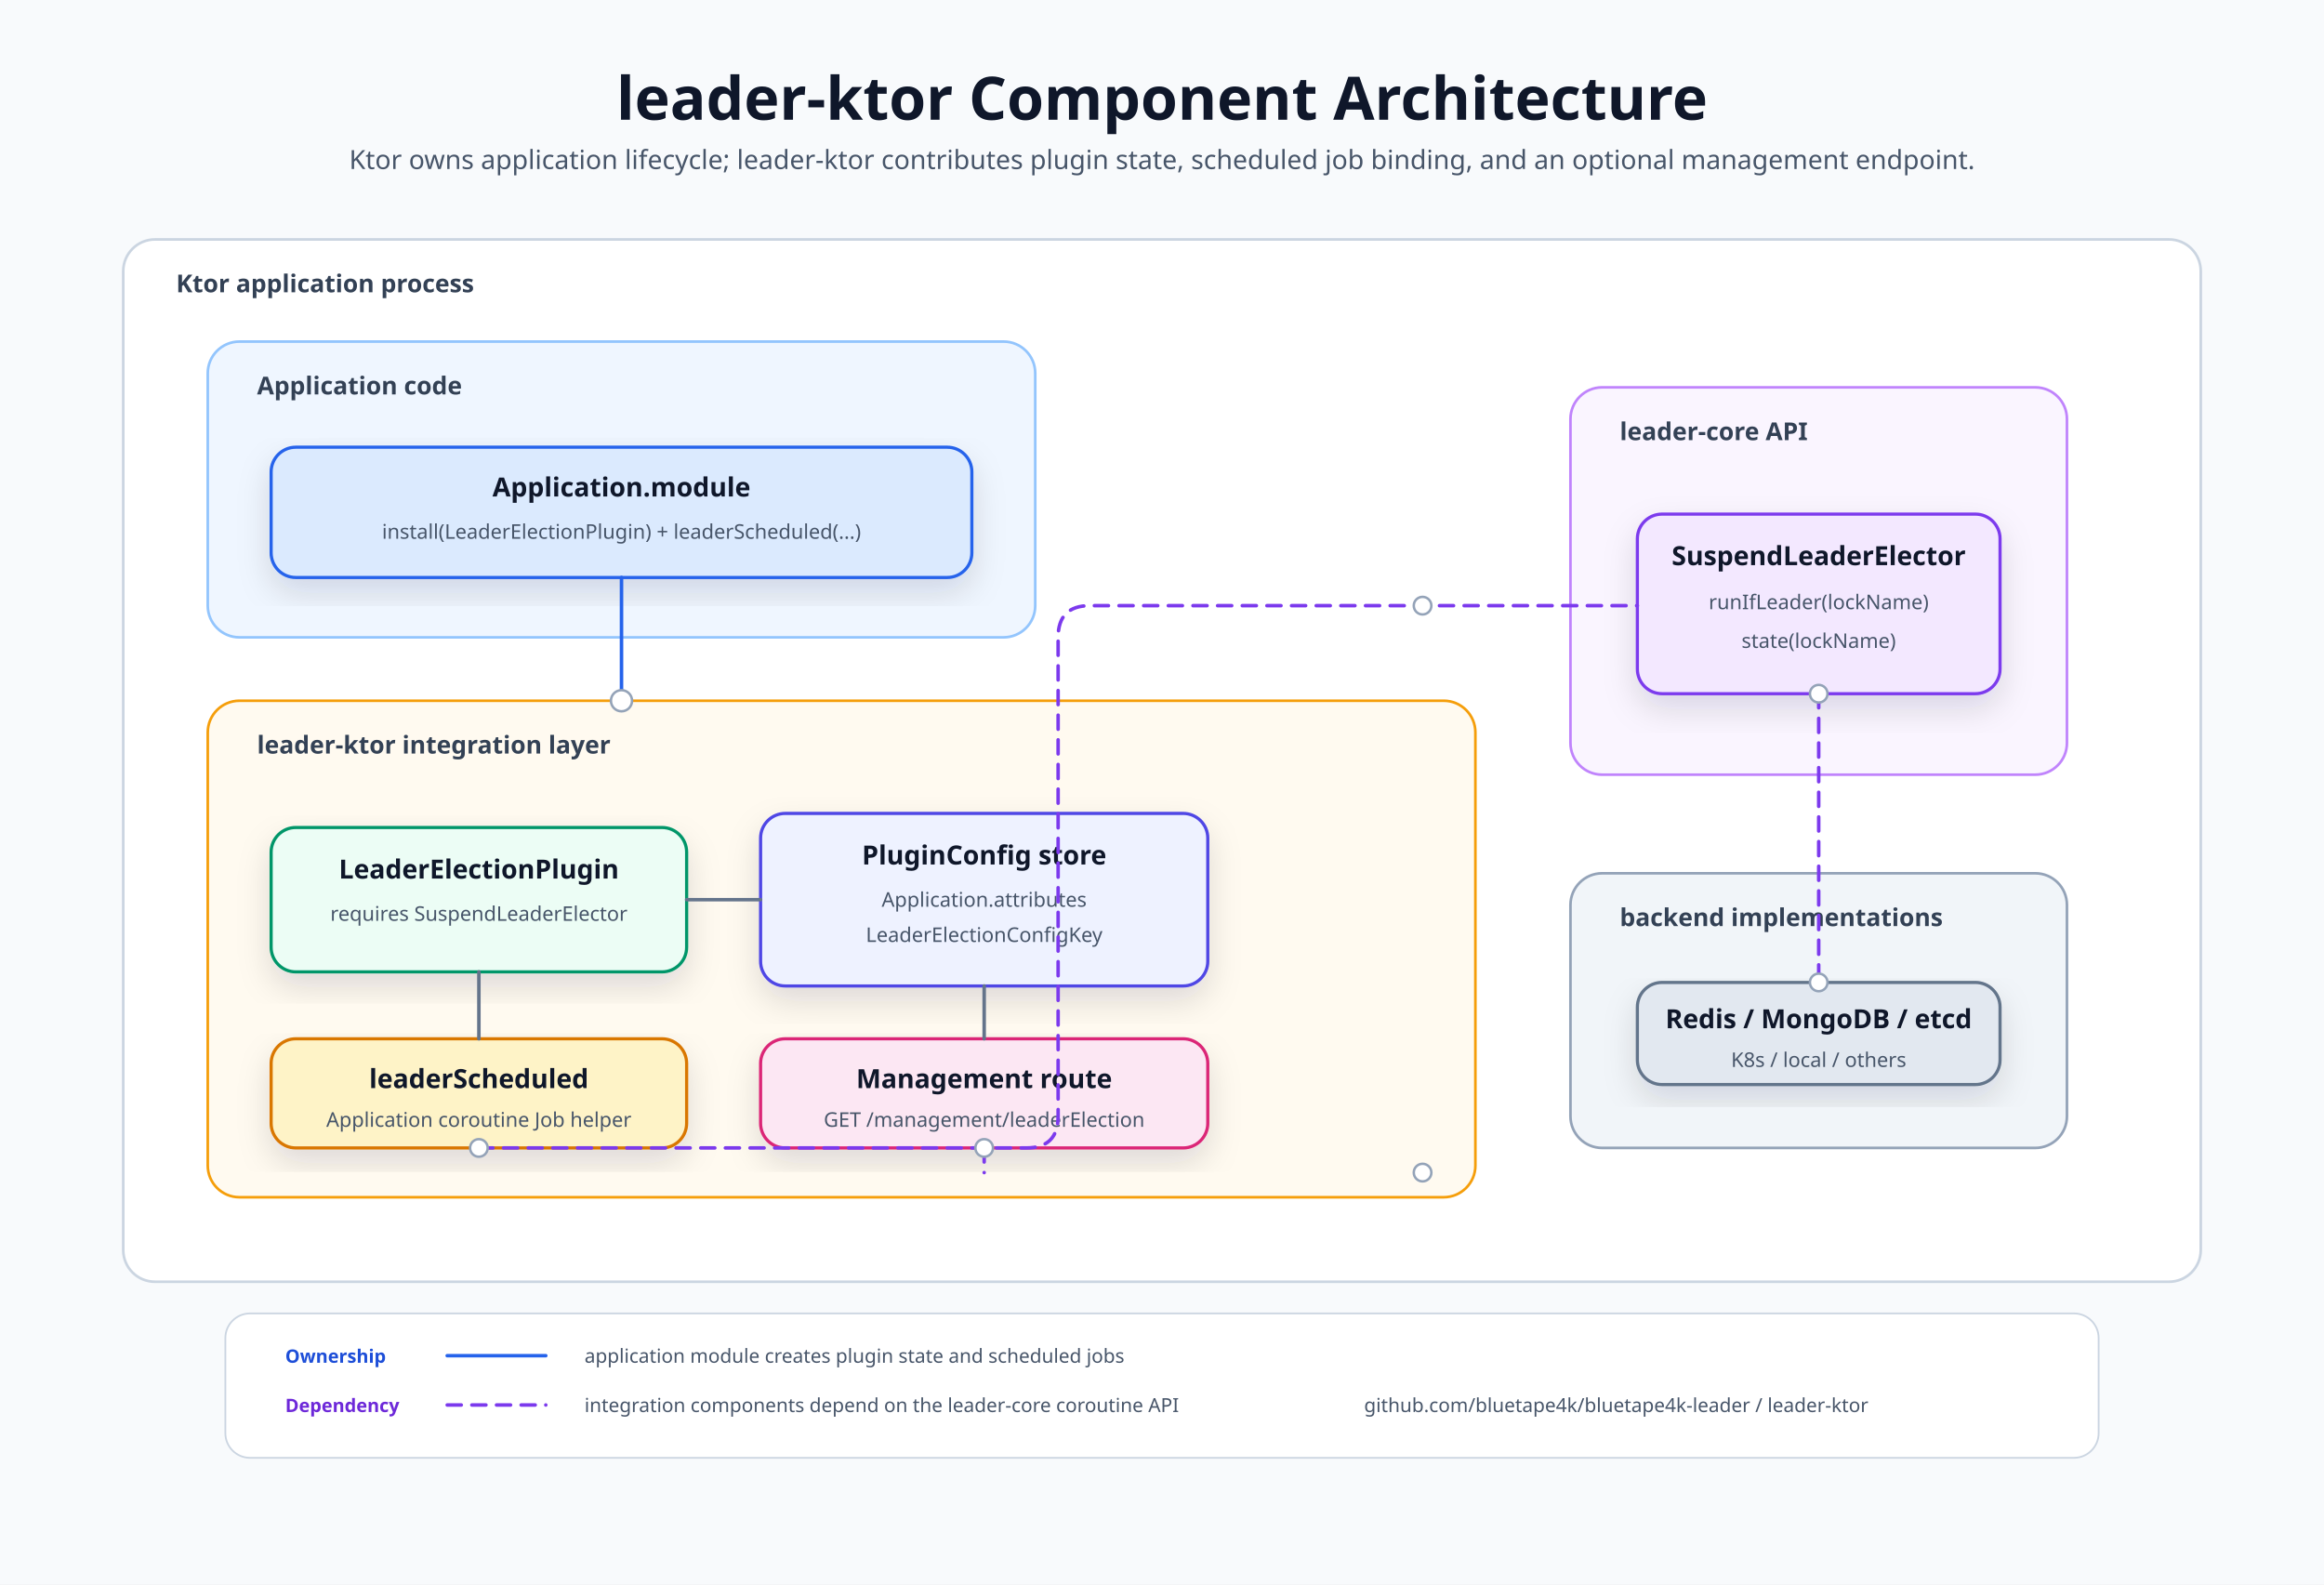
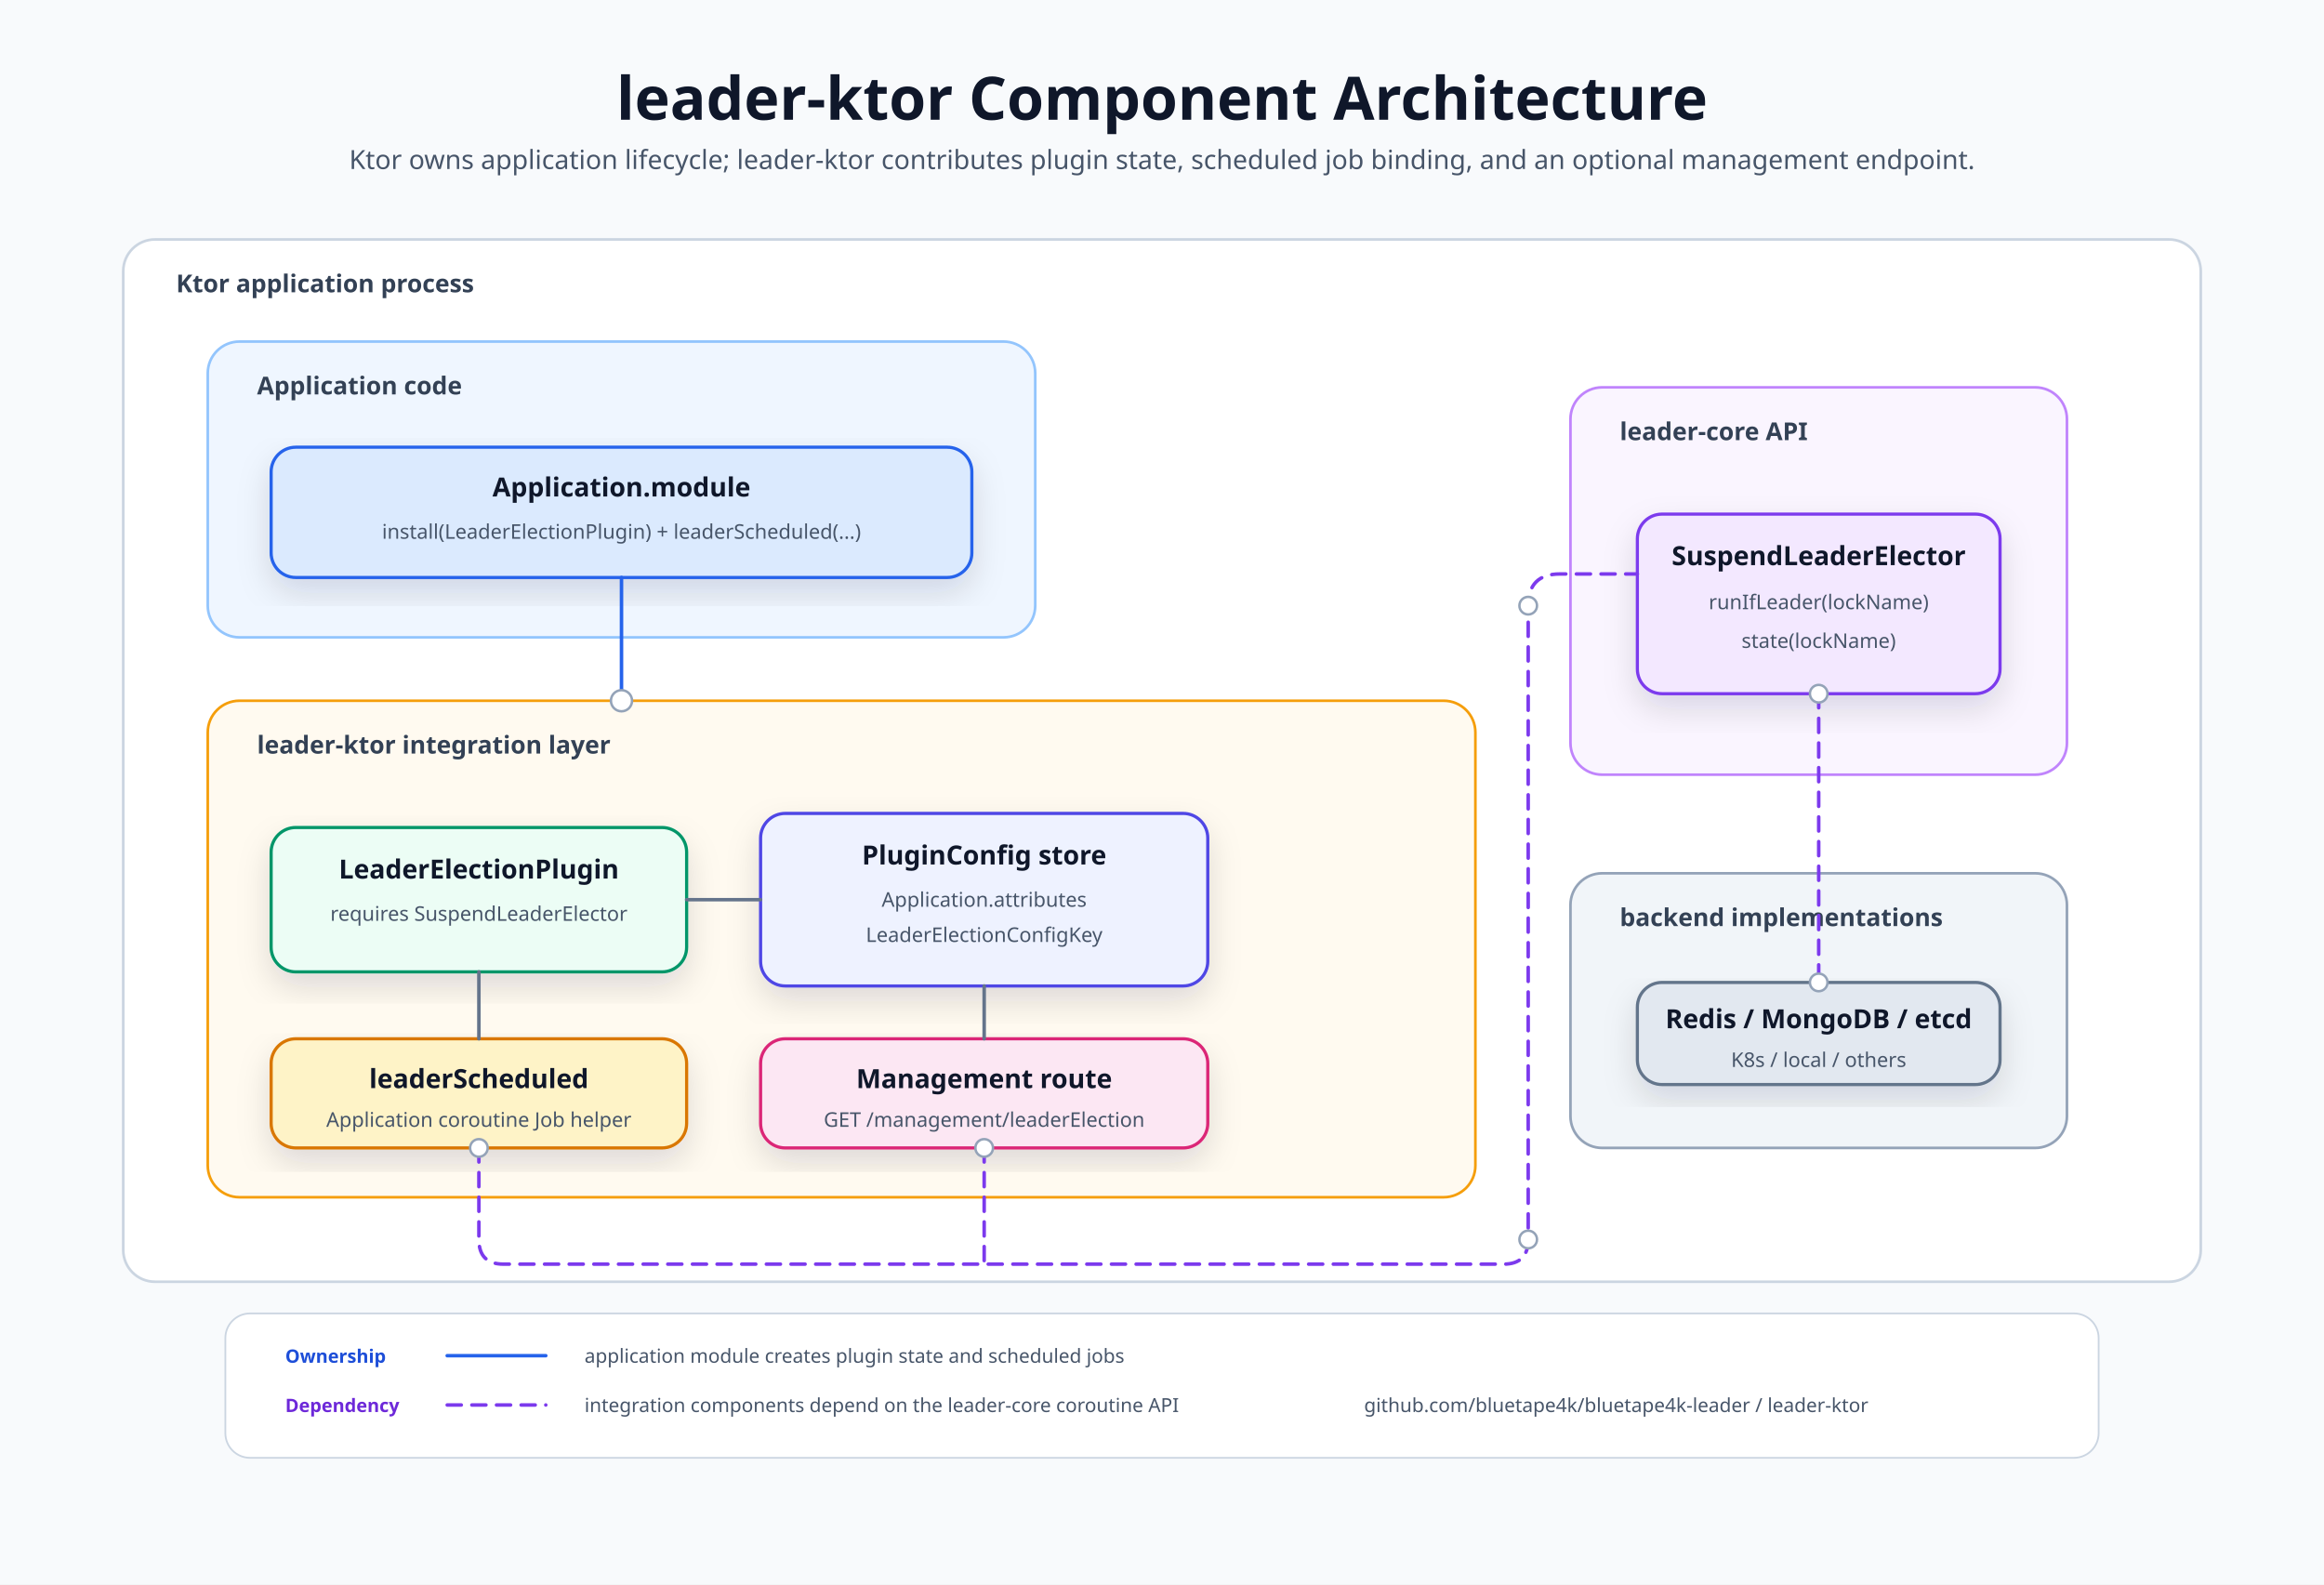
<svg xmlns="http://www.w3.org/2000/svg" width="1320" height="900" viewBox="0 0 1320 900" role="img" aria-labelledby="title desc">
  <defs>
    <filter id="shadow" x="-10%" y="-18%" width="120%" height="140%">
      <feDropShadow dx="0" dy="8" stdDeviation="9" flood-color="#0f172a" flood-opacity="0.13" />
    </filter>
    <style>
      .canvas { fill: #f8fafc; }
      .title { font-family: "Architects Daughter", "Comic Mono", "Comic Mono"; font-size: 34px; fill: #0f172a; font-weight: 700; }
      .subtitle { font-family: "Comic Mono", "Architects Daughter"; font-size: 15px; fill: #475569; }
      .zone-title { font-family: "Comic Mono", "Architects Daughter"; font-size: 14px; fill: #334155; font-weight: 700; }
      .card-title { font-family: "Comic Mono", "Architects Daughter"; font-size: 15px; fill: #0f172a; font-weight: 700; }
      .card-sub { font-family: "Comic Mono", "Architects Daughter"; font-size: 11.5px; fill: #475569; }
      .small { font-family: "Comic Mono", "Architects Daughter"; font-size: 11px; fill: #475569; }
      .footer { font-family: "Comic Mono", "Architects Daughter"; font-size: 11px; fill: #475569; }
      .tag { font-family: "Comic Mono", "Architects Daughter"; font-size: 10.5px; font-weight: 700; }
      .zone { fill: #ffffff; stroke: #cbd5e1; stroke-width: 1.5; rx: 18; }
      .app-zone { fill: #eff6ff; stroke: #93c5fd; stroke-width: 1.5; rx: 18; }
      .module-zone { fill: #fffaf0; stroke: #f59e0b; stroke-width: 1.5; rx: 18; }
      .core-zone { fill: #faf5ff; stroke: #c084fc; stroke-width: 1.5; rx: 18; }
      .backend-zone { fill: #f1f5f9; stroke: #94a3b8; stroke-width: 1.5; rx: 18; }
      .card { stroke-width: 1.8; rx: 14; filter: url(#shadow); }
      .app { fill: #dbeafe; stroke: #2563eb; }
      .plugin { fill: #ecfdf5; stroke: #059669; }
      .scheduler { fill: #fef3c7; stroke: #d97706; }
      .management { fill: #fce7f3; stroke: #db2777; }
      .store { fill: #eef2ff; stroke: #4f46e5; }
      .core { fill: #f3e8ff; stroke: #7c3aed; }
      .backend { fill: #e2e8f0; stroke: #64748b; }
      .solid-link { fill: none; stroke: #64748b; stroke-width: 2; stroke-linecap: round; }
      .dependency { fill: none; stroke: #7c3aed; stroke-width: 2; stroke-linecap: round; stroke-dasharray: 8 6; }
      .ownership { fill: none; stroke: #2563eb; stroke-width: 2; stroke-linecap: round; }
      .port { fill: #ffffff; stroke: #94a3b8; stroke-width: 1.4; }
    </style>
  </defs>
  <rect class="canvas" width="1320" height="900" />
  <text class="title" x="660" y="68" text-anchor="middle">leader-ktor Component Architecture</text>
  <text class="subtitle" x="660" y="96" text-anchor="middle">Ktor owns application lifecycle; leader-ktor contributes plugin state, scheduled job binding, and an optional management endpoint.</text>
  <rect class="zone" x="70" y="136" width="1180" height="592" />
  <text class="zone-title" x="100" y="166">Ktor application process</text>
  <rect class="app-zone" x="118" y="194" width="470" height="168" />
  <text class="zone-title" x="146" y="224">Application code</text>
  <rect class="card app" x="154" y="254" width="398" height="74" />
  <text class="card-title" x="353" y="282" text-anchor="middle">Application.module</text>
  <text class="card-sub" x="353" y="306" text-anchor="middle">install(LeaderElectionPlugin) + leaderScheduled(...)</text>
  <rect class="module-zone" x="118" y="398" width="720" height="282" />
  <text class="zone-title" x="146" y="428">leader-ktor integration layer</text>
  <rect class="card plugin" x="154" y="470" width="236" height="82" />
  <text class="card-title" x="272" y="499" text-anchor="middle">LeaderElectionPlugin</text>
  <text class="card-sub" x="272" y="523" text-anchor="middle">requires SuspendLeaderElector</text>
  <rect class="card store" x="432" y="462" width="254" height="98" />
  <text class="card-title" x="559" y="491" text-anchor="middle">PluginConfig store</text>
  <text class="card-sub" x="559" y="515" text-anchor="middle">Application.attributes</text>
  <text class="card-sub" x="559" y="535" text-anchor="middle">LeaderElectionConfigKey</text>
  <rect class="card scheduler" x="154" y="590" width="236" height="62" />
  <text class="card-title" x="272" y="618" text-anchor="middle">leaderScheduled</text>
  <text class="card-sub" x="272" y="640" text-anchor="middle">Application coroutine Job helper</text>
  <rect class="card management" x="432" y="590" width="254" height="62" />
  <text class="card-title" x="559" y="618" text-anchor="middle">Management route</text>
  <text class="card-sub" x="559" y="640" text-anchor="middle">GET /management/leaderElection</text>
  <rect class="core-zone" x="892" y="220" width="282" height="220" />
  <text class="zone-title" x="920" y="250">leader-core API</text>
  <rect class="card core" x="930" y="292" width="206" height="102" />
  <text class="card-title" x="1033" y="321" text-anchor="middle">SuspendLeaderElector</text>
  <text class="card-sub" x="1033" y="346" text-anchor="middle">runIfLeader(lockName)</text>
  <text class="card-sub" x="1033" y="368" text-anchor="middle">state(lockName)</text>
  <rect class="backend-zone" x="892" y="496" width="282" height="156" />
  <text class="zone-title" x="920" y="526">backend implementations</text>
  <rect class="card backend" x="930" y="558" width="206" height="58" />
  <text class="card-title" x="1033" y="584" text-anchor="middle">Redis / MongoDB / etcd</text>
  <text class="card-sub" x="1033" y="606" text-anchor="middle">K8s / local / others</text>
  <path class="ownership" d="M 353 328 L 353 398" />
  <circle class="port" cx="353" cy="398" r="6" />
  <path class="solid-link" d="M 390 511 L 432 511" />
  <path class="solid-link" d="M 559 560 L 559 590" />
  <path class="solid-link" d="M 272 552 L 272 590" />
-   <path class="dependency" d="M 272 652 L 583 652 Q 601 652 601 634 L 601 362 Q 601 344 619 344 L 930 344" />
-   <path class="dependency" d="M 559 652 L 559 666" />
+   <path class="dependency" d="M 272 652 L 272 704 Q 272 718 286 718 L 854 718 Q 868 718 868 704 L 868 344 Q 868 326 886 326 L 930 326" />
+   <path class="dependency" d="M 559 652 L 559 718" />
  <circle class="port" cx="272" cy="652" r="5" />
  <circle class="port" cx="559" cy="652" r="5" />
-   <circle class="port" cx="808" cy="666" r="5" />
-   <circle class="port" cx="808" cy="344" r="5" />
+   <circle class="port" cx="868" cy="704" r="5" />
+   <circle class="port" cx="868" cy="344" r="5" />
  <path class="dependency" d="M 1033 394 L 1033 558" />
  <circle class="port" cx="1033" cy="394" r="5" />
  <circle class="port" cx="1033" cy="558" r="5" />
  <g transform="translate(128 746)">
    <rect x="0" y="0" width="1064" height="82" rx="14" fill="#ffffff" stroke="#cbd5e1" />
    <text class="tag" x="34" y="28" fill="#1d4ed8">Ownership</text>
    <line x1="126" y1="24" x2="182" y2="24" class="ownership" />
    <text class="small" x="204" y="28">application module creates plugin state and scheduled jobs</text>
    <text class="tag" x="34" y="56" fill="#6d28d9">Dependency</text>
    <line x1="126" y1="52" x2="182" y2="52" class="dependency" />
    <text class="small" x="204" y="56">integration components depend on the leader-core coroutine API</text>
    <text class="footer" x="790" y="56" text-anchor="middle">github.com/bluetape4k/bluetape4k-leader / leader-ktor</text>
  </g>
</svg>
